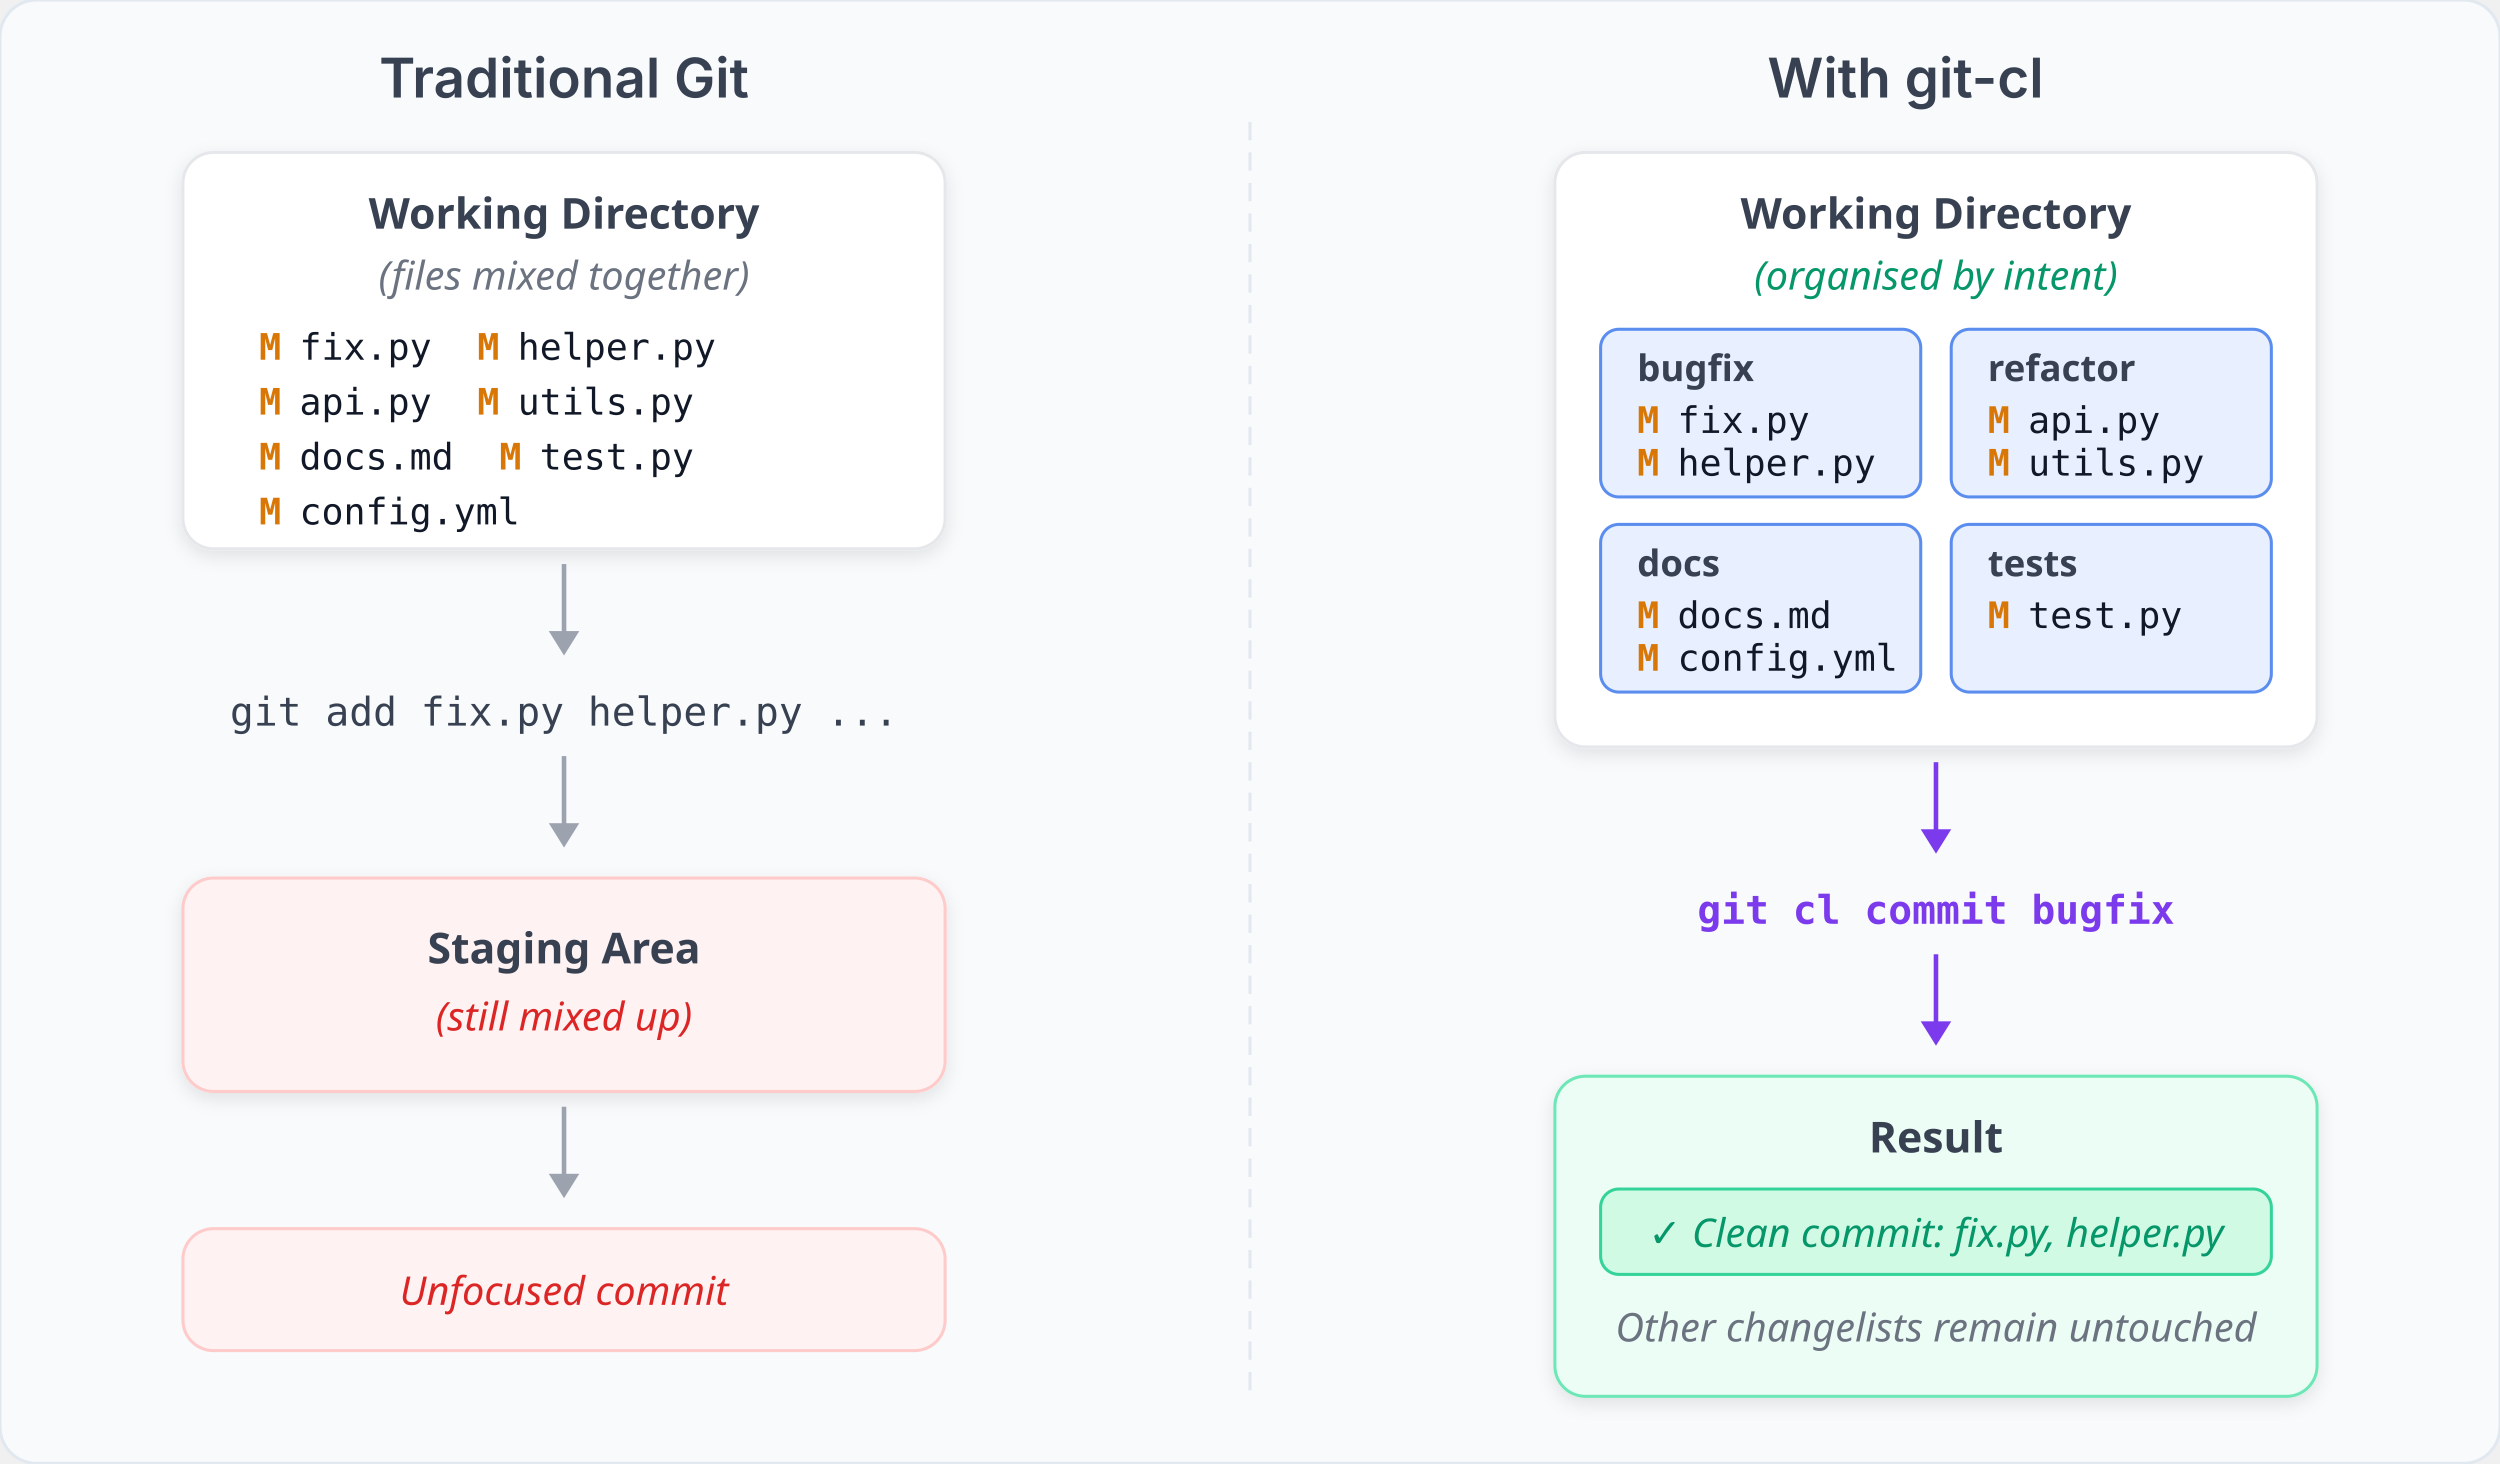
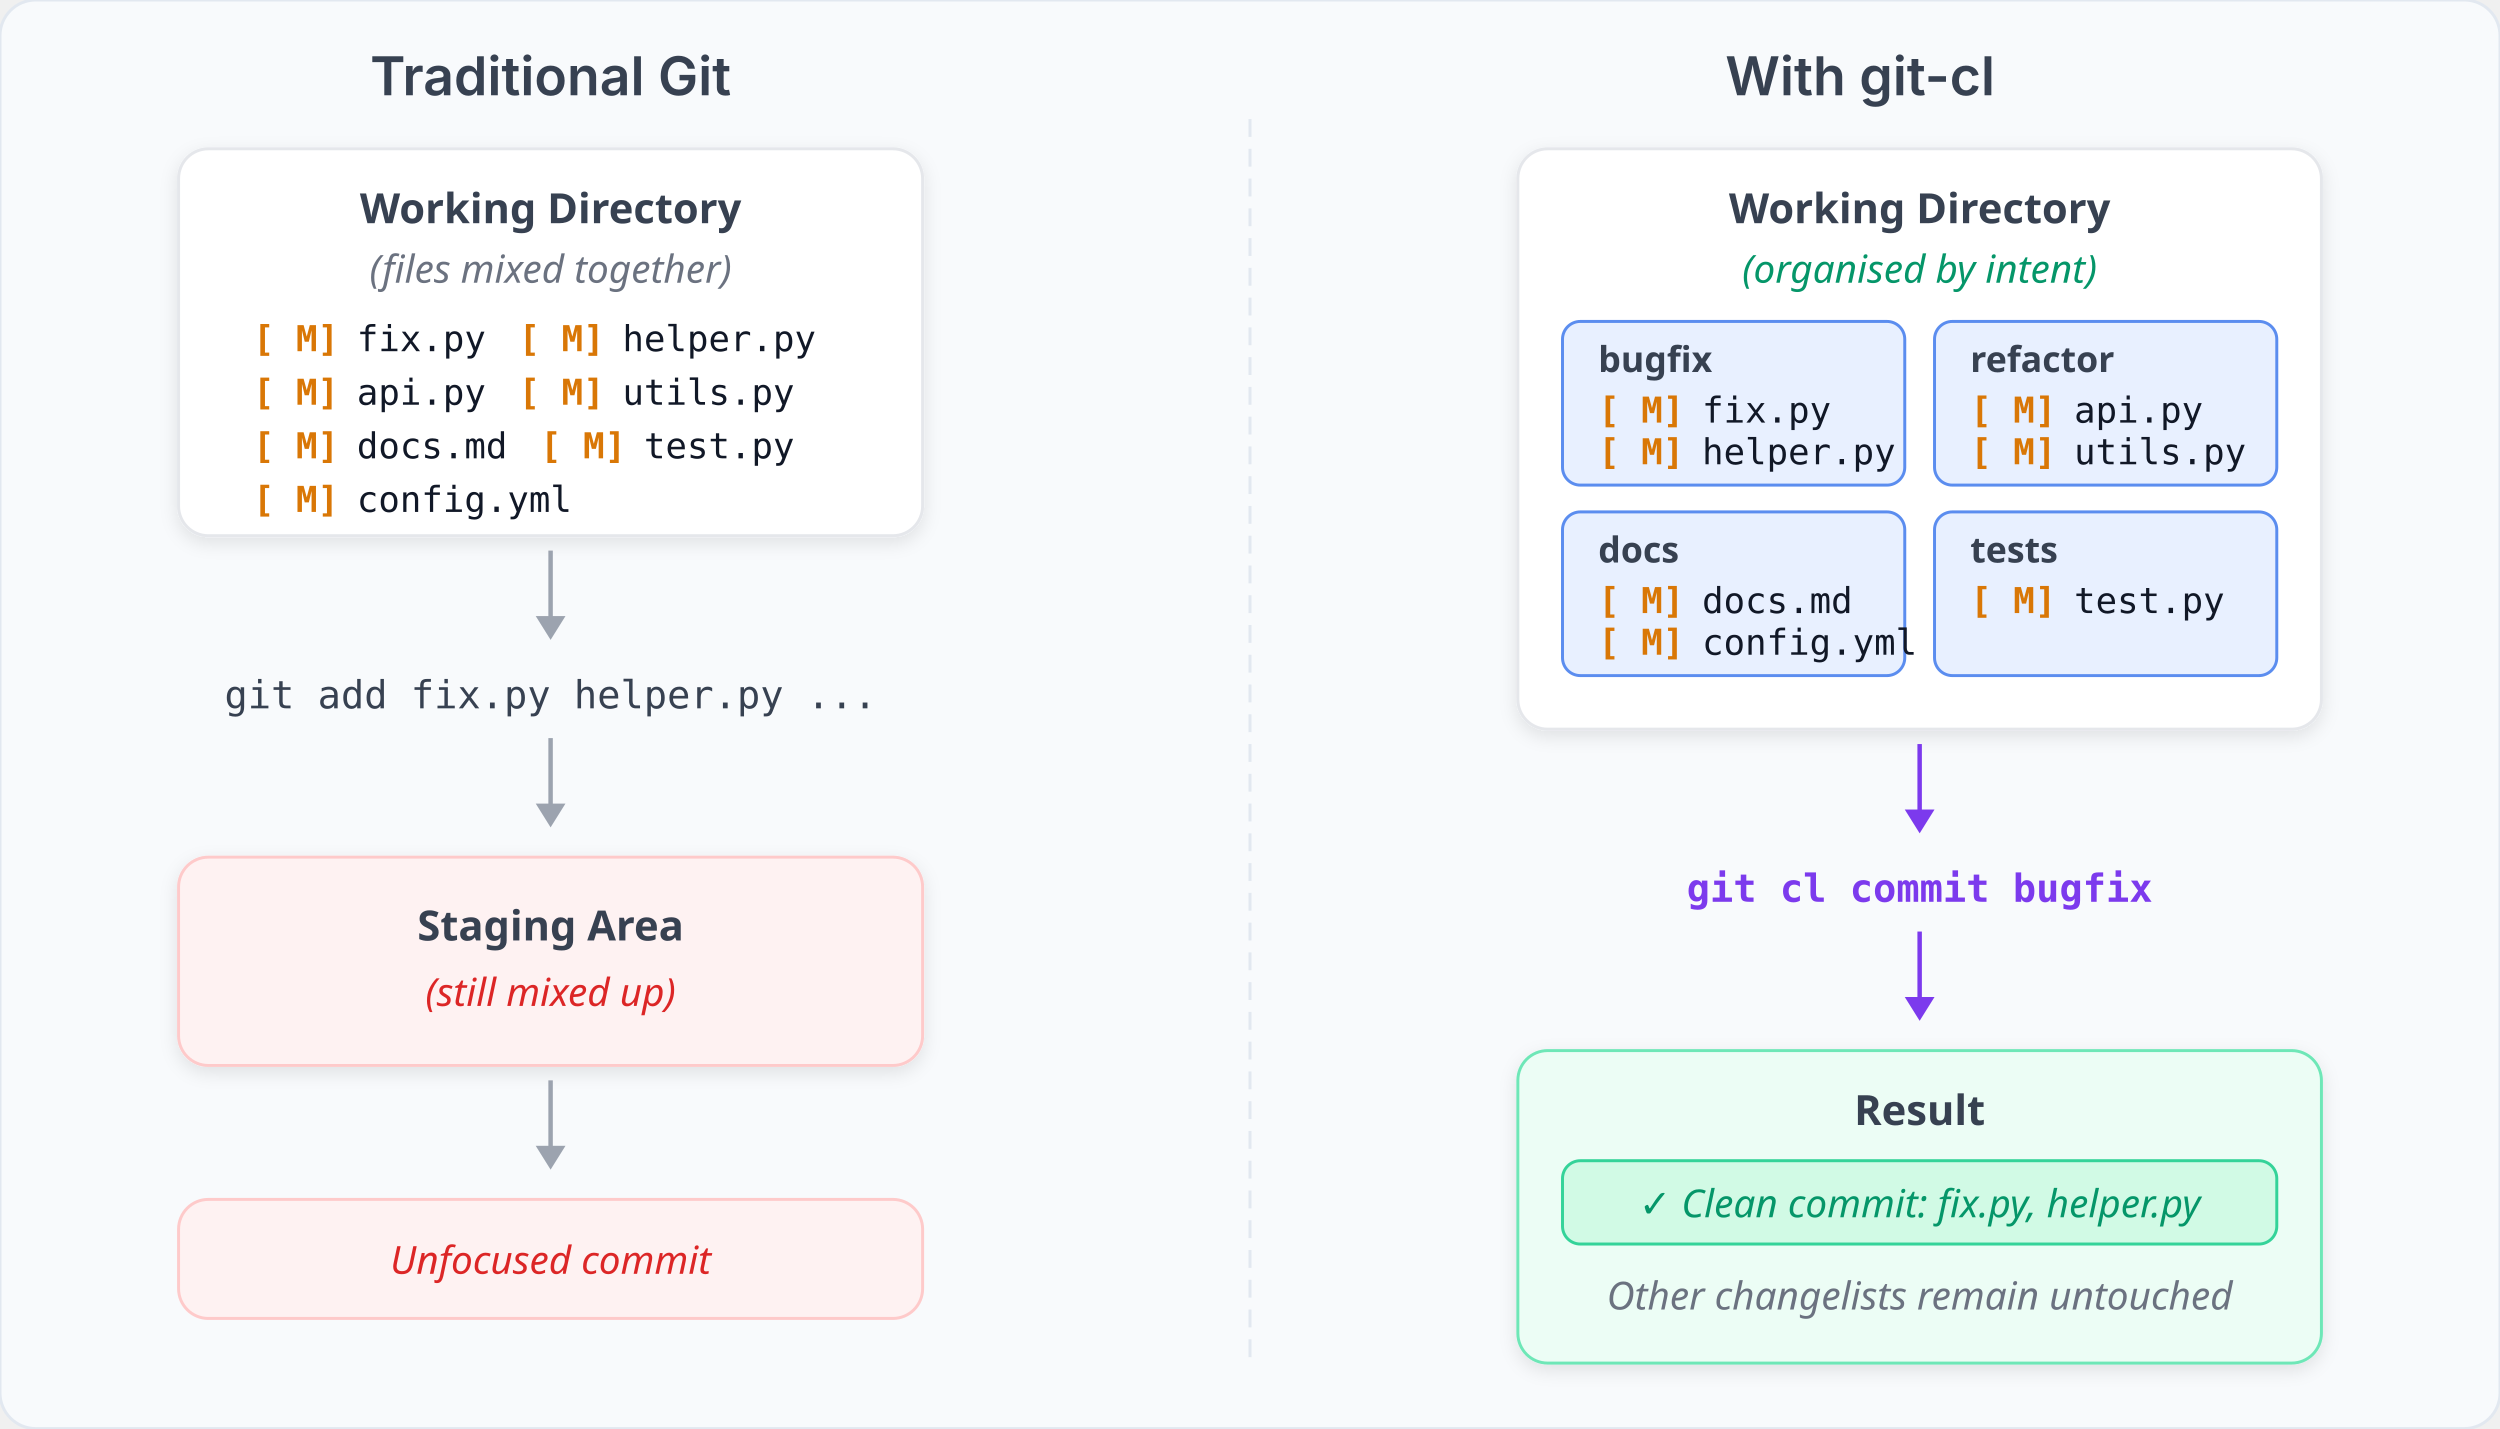
- <svg xmlns="http://www.w3.org/2000/svg" viewBox="0 0 820 480" width="820" height="480">
+ <svg xmlns="http://www.w3.org/2000/svg" viewBox="0 0 840 480" width="840" height="480">
  <style>
    .title {
      font-family: system-ui, -apple-system, BlinkMacSystemFont, "Segoe UI", sans-serif;
      font-size: 18px;
      font-weight: 600;
      fill: #374151;
    }

    .label {
      font-family: system-ui, sans-serif;
      font-size: 14px;
      fill: #374151;
      font-weight: 600;
    }

    .sublabel {
      font-family: system-ui, sans-serif;
      font-size: 13px;
      fill: #6b7280;
      font-style: italic;
    }

    .file {
      font-family: ui-monospace, SFMono-Regular, Menlo, Consolas, monospace;
      font-size: 12px;
      fill: #111827;
    }

    .status-m {
      font-family: ui-monospace, SFMono-Regular, Menlo, Consolas, monospace;
      font-size: 12px;
      fill: #d97706;
      font-weight: 600;
    }

    .cmd {
      font-family: ui-monospace, SFMono-Regular, Menlo, Consolas, monospace;
      font-size: 13px;
      fill: #374151;
    }

    .cmd-highlight {
      font-family: ui-monospace, SFMono-Regular, Menlo, Consolas, monospace;
      font-size: 13px;
      fill: #7c3aed;
      font-weight: 600;
    }

    .positive {
      fill: #059669;
    }

    .negative {
      fill: #dc2626;
    }

    .cl-name {
      font-family: system-ui, sans-serif;
      font-size: 12px;
      fill: #374151;
      font-weight: 600;
    }
  </style>
  <defs>
    <filter id="shadow" x="-20%" y="-20%" width="140%" height="140%">
      <feDropShadow dx="0" dy="2" stdDeviation="3" flood-color="#000" flood-opacity="0.1" />
    </filter>
  </defs>
-   <rect x="0" y="0" width="820" height="480" rx="12" fill="#f8fafc" stroke="#e2e8f0" stroke-width="1" />
+   <rect x="0" y="0" width="840" height="480" rx="12" fill="#f8fafc" stroke="#e2e8f0" stroke-width="1" />
  <text x="185" y="32" text-anchor="middle" class="title">Traditional Git</text>
  <rect x="60" y="50" width="250" height="130" rx="10" fill="#ffffff" stroke="#e5e7eb" filter="url(#shadow)" />
  <text x="185" y="75" text-anchor="middle" class="label">Working Directory</text>
  <text x="185" y="95" text-anchor="middle" class="sublabel">(files mixed together)</text>
  <text x="85" y="118">
-     <tspan class="status-m">M</tspan>
+     <tspan class="status-m">[ M]</tspan>
    <tspan class="file" dx="3">fix.py</tspan>
-     <tspan class="status-m" dx="12">M</tspan>
+     <tspan class="status-m" dx="8">[ M]</tspan>
    <tspan class="file" dx="3">helper.py</tspan>
  </text>
  <text x="85" y="136">
-     <tspan class="status-m">M</tspan>
+     <tspan class="status-m">[ M]</tspan>
    <tspan class="file" dx="3">api.py</tspan>
-     <tspan class="status-m" dx="12">M</tspan>
+     <tspan class="status-m" dx="8">[ M]</tspan>
    <tspan class="file" dx="3">utils.py</tspan>
  </text>
  <text x="85" y="154">
-     <tspan class="status-m">M</tspan>
+     <tspan class="status-m">[ M]</tspan>
    <tspan class="file" dx="3">docs.md</tspan>
-     <tspan class="status-m" dx="12">M</tspan>
+     <tspan class="status-m" dx="8">[ M]</tspan>
    <tspan class="file" dx="3">test.py</tspan>
  </text>
  <text x="85" y="172">
-     <tspan class="status-m">M</tspan>
+     <tspan class="status-m">[ M]</tspan>
    <tspan class="file" dx="3">config.yml</tspan>
  </text>
  <line x1="185" y1="185" x2="185" y2="210" stroke="#9ca3af" stroke-width="1.5" />
  <polygon points="185,215 180,207 190,207" fill="#9ca3af" />
  <text x="185" y="238" text-anchor="middle" class="cmd">git add fix.py helper.py ...</text>
  <line x1="185" y1="248" x2="185" y2="273" stroke="#9ca3af" stroke-width="1.5" />
  <polygon points="185,278 180,270 190,270" fill="#9ca3af" />
  <rect x="60" y="288" width="250" height="70" rx="10" fill="#fef2f2" stroke="#fecaca" filter="url(#shadow)" />
  <text x="185" y="316" text-anchor="middle" class="label">Staging Area</text>
  <text x="185" y="338" text-anchor="middle" class="sublabel negative">(still mixed up)</text>
  <line x1="185" y1="363" x2="185" y2="388" stroke="#9ca3af" stroke-width="1.5" />
  <polygon points="185,393 180,385 190,385" fill="#9ca3af" />
  <rect x="60" y="403" width="250" height="40" rx="10" fill="#fef2f2" stroke="#fecaca" />
  <text x="185" y="428" text-anchor="middle" class="sublabel negative">Unfocused commit</text>
-   <line x1="410" y1="40" x2="410" y2="460" stroke="#e2e8f0" stroke-width="1" stroke-dasharray="6,4" />
+   <line x1="420" y1="40" x2="420" y2="460" stroke="#e2e8f0" stroke-width="1" stroke-dasharray="6,4" />
  <text x="625" y="32" text-anchor="middle" class="title">With git-cl</text>
-   <rect x="510" y="50" width="250" height="195" rx="10" fill="#ffffff" stroke="#e5e7eb" filter="url(#shadow)" />
-   <text x="635" y="75" text-anchor="middle" class="label">Working Directory</text>
-   <text x="635" y="95" text-anchor="middle" class="sublabel positive">(organised by intent)</text>
-   <rect x="525" y="108" width="105" height="55" rx="6" fill="#e8f0ff" stroke="#5b8def" />
+   <rect x="510" y="50" width="270" height="195" rx="10" fill="#ffffff" stroke="#e5e7eb" filter="url(#shadow)" />
+   <text x="645" y="75" text-anchor="middle" class="label">Working Directory</text>
+   <text x="645" y="95" text-anchor="middle" class="sublabel positive">(organised by intent)</text>
+   <rect x="525" y="108" width="115" height="55" rx="6" fill="#e8f0ff" stroke="#5b8def" />
  <text x="537" y="125" class="cl-name">bugfix</text>
  <text x="537" y="142">
-     <tspan class="status-m">M</tspan>
+     <tspan class="status-m">[ M]</tspan>
    <tspan class="file" dx="3">fix.py</tspan>
  </text>
  <text x="537" y="156">
-     <tspan class="status-m">M</tspan>
+     <tspan class="status-m">[ M]</tspan>
    <tspan class="file" dx="3">helper.py</tspan>
  </text>
-   <rect x="640" y="108" width="105" height="55" rx="6" fill="#e8f0ff" stroke="#5b8def" />
-   <text x="652" y="125" class="cl-name">refactor</text>
-   <text x="652" y="142">
-     <tspan class="status-m">M</tspan>
+   <rect x="650" y="108" width="115" height="55" rx="6" fill="#e8f0ff" stroke="#5b8def" />
+   <text x="662" y="125" class="cl-name">refactor</text>
+   <text x="662" y="142">
+     <tspan class="status-m">[ M]</tspan>
    <tspan class="file" dx="3">api.py</tspan>
  </text>
-   <text x="652" y="156">
-     <tspan class="status-m">M</tspan>
+   <text x="662" y="156">
+     <tspan class="status-m">[ M]</tspan>
    <tspan class="file" dx="3">utils.py</tspan>
  </text>
-   <rect x="525" y="172" width="105" height="55" rx="6" fill="#e8f0ff" stroke="#5b8def" />
+   <rect x="525" y="172" width="115" height="55" rx="6" fill="#e8f0ff" stroke="#5b8def" />
  <text x="537" y="189" class="cl-name">docs</text>
  <text x="537" y="206">
-     <tspan class="status-m">M</tspan>
+     <tspan class="status-m">[ M]</tspan>
    <tspan class="file" dx="3">docs.md</tspan>
  </text>
  <text x="537" y="220">
-     <tspan class="status-m">M</tspan>
+     <tspan class="status-m">[ M]</tspan>
    <tspan class="file" dx="3">config.yml</tspan>
  </text>
-   <rect x="640" y="172" width="105" height="55" rx="6" fill="#e8f0ff" stroke="#5b8def" />
-   <text x="652" y="189" class="cl-name">tests</text>
-   <text x="652" y="206">
-     <tspan class="status-m">M</tspan>
+   <rect x="650" y="172" width="115" height="55" rx="6" fill="#e8f0ff" stroke="#5b8def" />
+   <text x="662" y="189" class="cl-name">tests</text>
+   <text x="662" y="206">
+     <tspan class="status-m">[ M]</tspan>
    <tspan class="file" dx="3">test.py</tspan>
  </text>
-   <line x1="635" y1="250" x2="635" y2="275" stroke="#7c3aed" stroke-width="1.5" />
-   <polygon points="635,280 630,272 640,272" fill="#7c3aed" />
-   <text x="635" y="303" text-anchor="middle" class="cmd-highlight">git cl commit bugfix</text>
-   <line x1="635" y1="313" x2="635" y2="338" stroke="#7c3aed" stroke-width="1.5" />
-   <polygon points="635,343 630,335 640,335" fill="#7c3aed" />
-   <rect x="510" y="353" width="250" height="105" rx="10" fill="#ecfdf5" stroke="#6ee7b7" filter="url(#shadow)" />
-   <text x="635" y="378" text-anchor="middle" class="label">Result</text>
-   <rect x="525" y="390" width="220" height="28" rx="6" fill="#d1fae5" stroke="#34d399" />
-   <text x="635" y="409" text-anchor="middle" class="sublabel positive">✓ Clean commit: fix.py, helper.py</text>
-   <text x="635" y="440" text-anchor="middle" class="sublabel">Other changelists remain untouched</text>
+   <line x1="645" y1="250" x2="645" y2="275" stroke="#7c3aed" stroke-width="1.5" />
+   <polygon points="645,280 640,272 650,272" fill="#7c3aed" />
+   <text x="645" y="303" text-anchor="middle" class="cmd-highlight">git cl commit bugfix</text>
+   <line x1="645" y1="313" x2="645" y2="338" stroke="#7c3aed" stroke-width="1.5" />
+   <polygon points="645,343 640,335 650,335" fill="#7c3aed" />
+   <rect x="510" y="353" width="270" height="105" rx="10" fill="#ecfdf5" stroke="#6ee7b7" filter="url(#shadow)" />
+   <text x="645" y="378" text-anchor="middle" class="label">Result</text>
+   <rect x="525" y="390" width="240" height="28" rx="6" fill="#d1fae5" stroke="#34d399" />
+   <text x="645" y="409" text-anchor="middle" class="sublabel positive">✓ Clean commit: fix.py, helper.py</text>
+   <text x="645" y="440" text-anchor="middle" class="sublabel">Other changelists remain untouched</text>
</svg>
